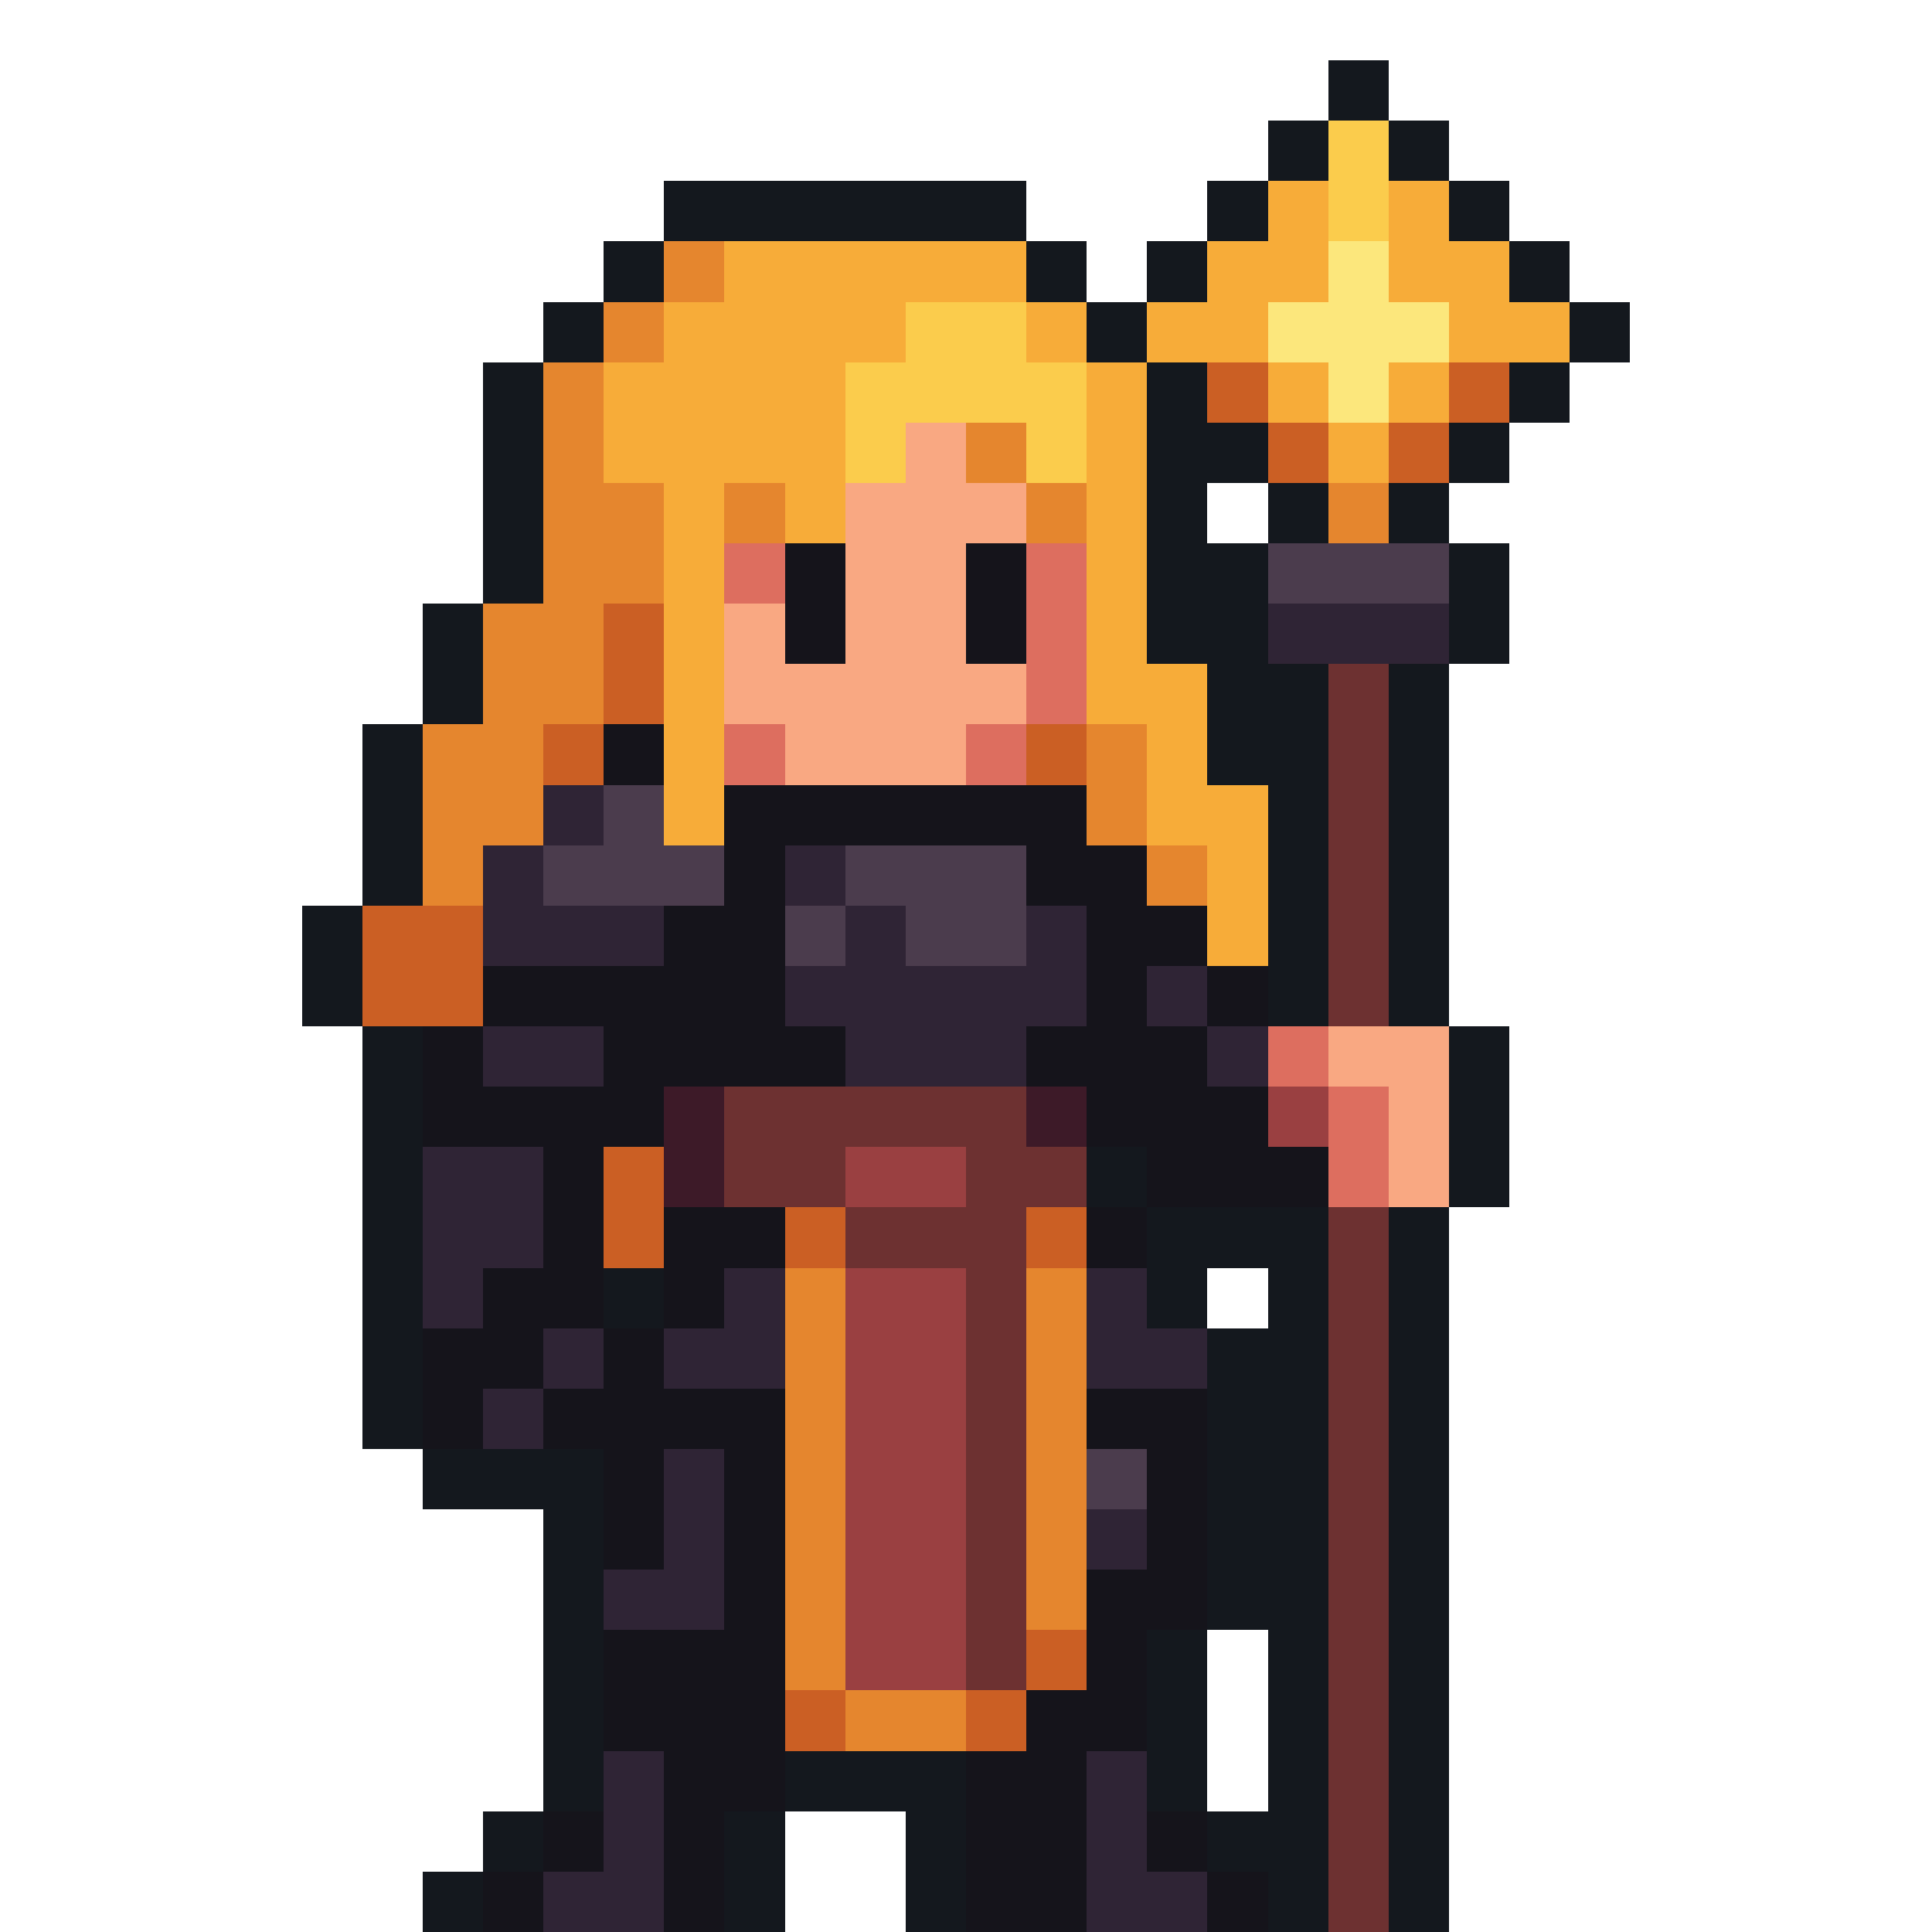
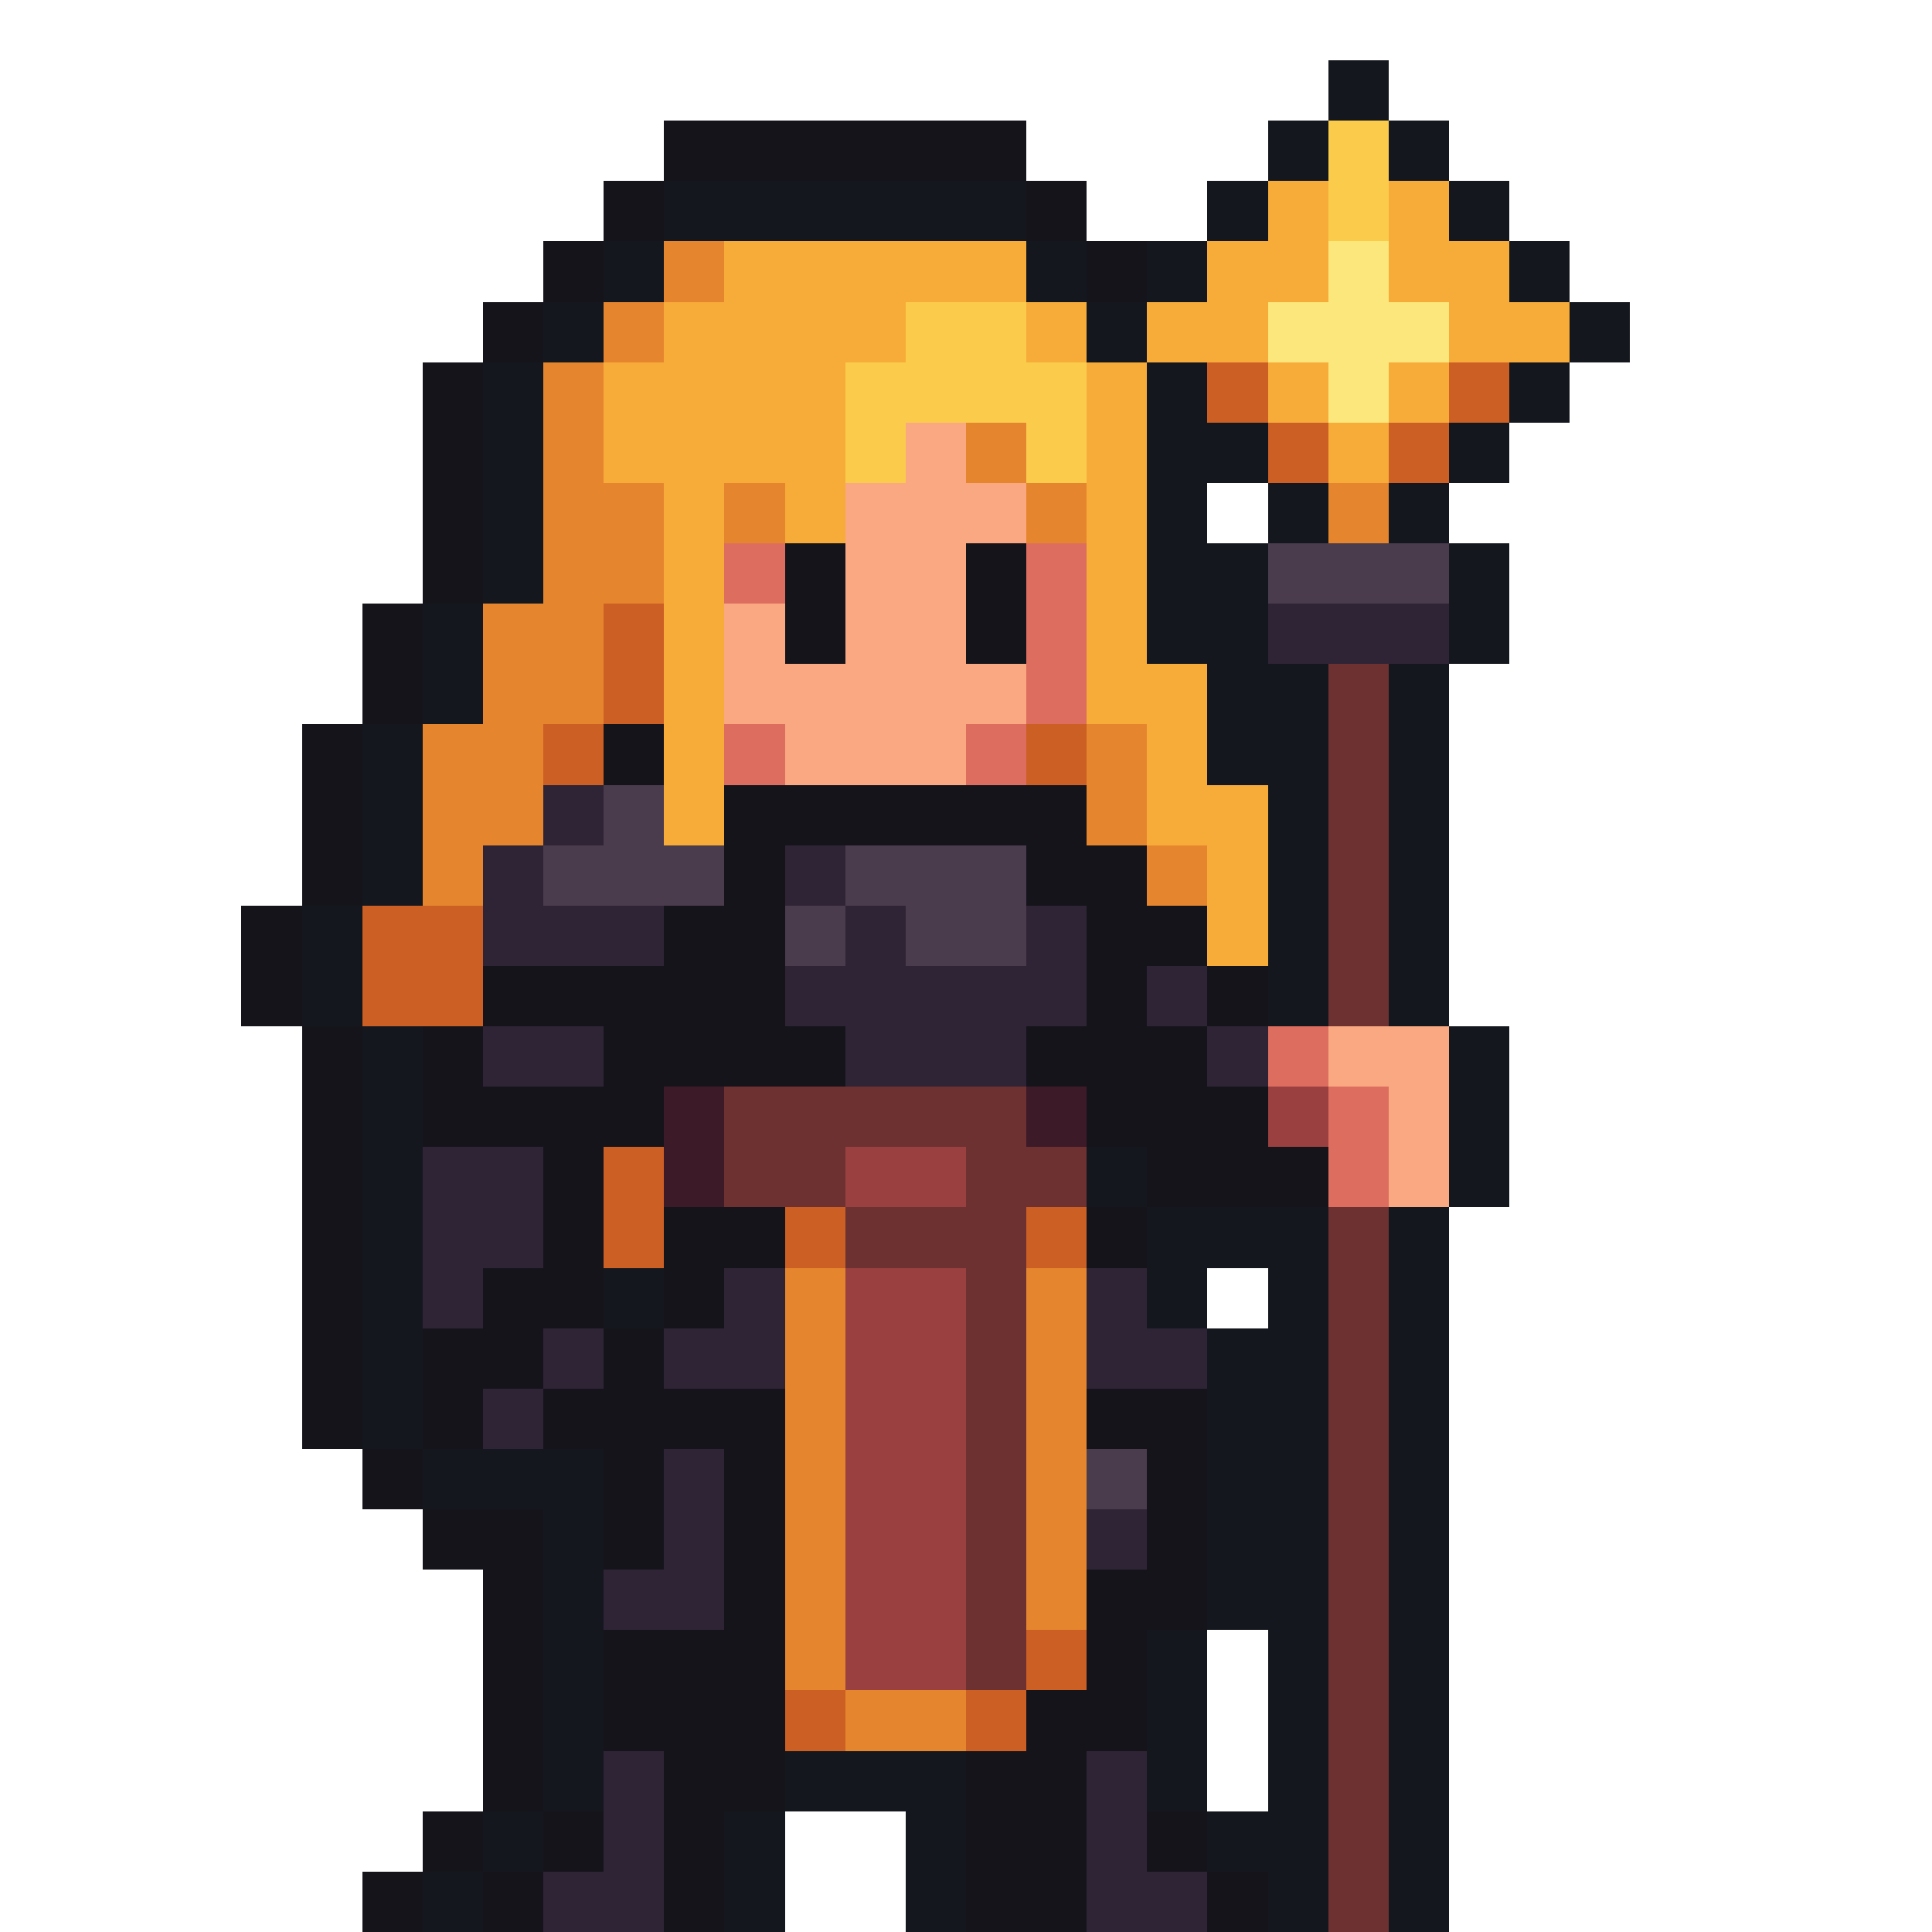
<svg xmlns="http://www.w3.org/2000/svg" version="1.1" width="32" height="32" shape-rendering="crispEdges">
  <rect x="22" y="1" width="1" height="1" fill="#14181E" />
+   <rect x="11" y="2" width="6" height="1" fill="#15141B" />
  <rect x="21" y="2" width="1" height="1" fill="#14181E" />
  <rect x="22" y="2" width="1" height="2" fill="#FBCC4C" />
  <rect x="23" y="2" width="1" height="1" fill="#14181E" />
+   <rect x="10" y="3" width="1" height="1" fill="#15141B" />
  <rect x="11" y="3" width="6" height="1" fill="#14181E" />
+   <rect x="17" y="3" width="1" height="1" fill="#15141B" />
  <rect x="20" y="3" width="1" height="1" fill="#14181E" />
  <rect x="21" y="3" width="1" height="2" fill="#F7AC39" />
  <rect x="23" y="3" width="1" height="2" fill="#F7AC39" />
  <rect x="24" y="3" width="1" height="1" fill="#14181E" />
+   <rect x="9" y="4" width="1" height="1" fill="#15141B" />
  <rect x="10" y="4" width="1" height="1" fill="#14181E" />
  <rect x="11" y="4" width="1" height="1" fill="#E5862E" />
  <rect x="12" y="4" width="5" height="1" fill="#F7AC39" />
  <rect x="17" y="4" width="1" height="1" fill="#14181E" />
+   <rect x="18" y="4" width="1" height="1" fill="#15141B" />
  <rect x="19" y="4" width="1" height="1" fill="#14181E" />
  <rect x="20" y="4" width="1" height="2" fill="#F7AC39" />
  <rect x="22" y="4" width="1" height="3" fill="#FCE77C" />
  <rect x="24" y="4" width="1" height="2" fill="#F7AC39" />
  <rect x="25" y="4" width="1" height="1" fill="#14181E" />
+   <rect x="8" y="5" width="1" height="1" fill="#15141B" />
  <rect x="9" y="5" width="1" height="1" fill="#14181E" />
  <rect x="10" y="5" width="1" height="1" fill="#E5862E" />
  <rect x="11" y="5" width="4" height="1" fill="#F7AC39" />
  <rect x="15" y="5" width="2" height="2" fill="#FBCC4C" />
  <rect x="17" y="5" width="1" height="1" fill="#F7AC39" />
  <rect x="18" y="5" width="1" height="1" fill="#14181E" />
  <rect x="19" y="5" width="1" height="1" fill="#F7AC39" />
  <rect x="21" y="5" width="1" height="1" fill="#FCE77C" />
  <rect x="23" y="5" width="1" height="1" fill="#FCE77C" />
  <rect x="25" y="5" width="1" height="1" fill="#F7AC39" />
  <rect x="26" y="5" width="1" height="1" fill="#14181E" />
+   <rect x="7" y="6" width="1" height="4" fill="#15141B" />
  <rect x="8" y="6" width="1" height="4" fill="#14181E" />
  <rect x="9" y="6" width="1" height="6" fill="#E5862E" />
  <rect x="10" y="6" width="4" height="2" fill="#F7AC39" />
  <rect x="14" y="6" width="1" height="2" fill="#FBCC4C" />
  <rect x="17" y="6" width="1" height="2" fill="#FBCC4C" />
  <rect x="18" y="6" width="1" height="6" fill="#F7AC39" />
  <rect x="19" y="6" width="1" height="5" fill="#14181E" />
  <rect x="20" y="6" width="1" height="1" fill="#CB5F24" />
  <rect x="21" y="6" width="1" height="1" fill="#F7AC39" />
  <rect x="23" y="6" width="1" height="1" fill="#F7AC39" />
  <rect x="24" y="6" width="1" height="1" fill="#CB5F24" />
  <rect x="25" y="6" width="1" height="1" fill="#14181E" />
  <rect x="15" y="7" width="1" height="6" fill="#F9A882" />
  <rect x="16" y="7" width="1" height="1" fill="#E5862E" />
  <rect x="20" y="7" width="1" height="1" fill="#14181E" />
  <rect x="21" y="7" width="1" height="1" fill="#CB5F24" />
  <rect x="22" y="7" width="1" height="1" fill="#F7AC39" />
  <rect x="23" y="7" width="1" height="1" fill="#CB5F24" />
  <rect x="24" y="7" width="1" height="1" fill="#14181E" />
  <rect x="10" y="8" width="1" height="2" fill="#E5862E" />
  <rect x="11" y="8" width="1" height="6" fill="#F7AC39" />
  <rect x="12" y="8" width="1" height="1" fill="#E5862E" />
  <rect x="13" y="8" width="1" height="1" fill="#F7AC39" />
  <rect x="14" y="8" width="1" height="5" fill="#F9A882" />
  <rect x="16" y="8" width="1" height="1" fill="#F9A882" />
  <rect x="17" y="8" width="1" height="1" fill="#E5862E" />
  <rect x="21" y="8" width="1" height="1" fill="#14181E" />
  <rect x="22" y="8" width="1" height="1" fill="#E5862E" />
  <rect x="23" y="8" width="1" height="1" fill="#14181E" />
  <rect x="12" y="9" width="1" height="1" fill="#DD6E5F" />
  <rect x="13" y="9" width="1" height="2" fill="#15141B" />
  <rect x="16" y="9" width="1" height="2" fill="#15141B" />
  <rect x="17" y="9" width="1" height="3" fill="#DD6E5F" />
  <rect x="20" y="9" width="1" height="4" fill="#14181E" />
  <rect x="21" y="9" width="3" height="1" fill="#4B3C4D" />
  <rect x="24" y="9" width="1" height="2" fill="#14181E" />
+   <rect x="6" y="10" width="1" height="2" fill="#15141B" />
  <rect x="7" y="10" width="1" height="2" fill="#14181E" />
  <rect x="8" y="10" width="1" height="4" fill="#E5862E" />
  <rect x="10" y="10" width="1" height="2" fill="#CB5F24" />
  <rect x="12" y="10" width="1" height="2" fill="#F9A882" />
  <rect x="21" y="10" width="3" height="1" fill="#2F2435" />
  <rect x="13" y="11" width="1" height="2" fill="#F9A882" />
  <rect x="16" y="11" width="1" height="1" fill="#F9A882" />
  <rect x="19" y="11" width="1" height="3" fill="#F7AC39" />
  <rect x="21" y="11" width="1" height="6" fill="#14181E" />
  <rect x="22" y="11" width="1" height="6" fill="#6D3131" />
  <rect x="23" y="11" width="1" height="6" fill="#14181E" />
+   <rect x="5" y="12" width="1" height="3" fill="#15141B" />
  <rect x="6" y="12" width="1" height="3" fill="#14181E" />
  <rect x="7" y="12" width="1" height="3" fill="#E5862E" />
  <rect x="9" y="12" width="1" height="1" fill="#CB5F24" />
  <rect x="10" y="12" width="1" height="1" fill="#15141B" />
  <rect x="12" y="12" width="1" height="1" fill="#DD6E5F" />
  <rect x="16" y="12" width="1" height="1" fill="#DD6E5F" />
  <rect x="17" y="12" width="1" height="1" fill="#CB5F24" />
  <rect x="18" y="12" width="1" height="2" fill="#E5862E" />
  <rect x="9" y="13" width="1" height="1" fill="#2F2435" />
  <rect x="10" y="13" width="1" height="2" fill="#4B3C4D" />
  <rect x="12" y="13" width="6" height="1" fill="#15141B" />
  <rect x="20" y="13" width="1" height="3" fill="#F7AC39" />
  <rect x="8" y="14" width="1" height="2" fill="#2F2435" />
  <rect x="9" y="14" width="1" height="1" fill="#4B3C4D" />
  <rect x="11" y="14" width="1" height="1" fill="#4B3C4D" />
  <rect x="12" y="14" width="1" height="4" fill="#15141B" />
  <rect x="13" y="14" width="1" height="1" fill="#2F2435" />
  <rect x="14" y="14" width="3" height="1" fill="#4B3C4D" />
  <rect x="17" y="14" width="2" height="1" fill="#15141B" />
  <rect x="19" y="14" width="1" height="1" fill="#E5862E" />
+   <rect x="4" y="15" width="1" height="2" fill="#15141B" />
  <rect x="5" y="15" width="1" height="2" fill="#14181E" />
  <rect x="6" y="15" width="2" height="2" fill="#CB5F24" />
  <rect x="9" y="15" width="2" height="1" fill="#2F2435" />
  <rect x="11" y="15" width="1" height="3" fill="#15141B" />
  <rect x="13" y="15" width="1" height="1" fill="#4B3C4D" />
  <rect x="14" y="15" width="1" height="3" fill="#2F2435" />
  <rect x="15" y="15" width="2" height="1" fill="#4B3C4D" />
  <rect x="17" y="15" width="1" height="2" fill="#2F2435" />
  <rect x="18" y="15" width="2" height="1" fill="#15141B" />
  <rect x="8" y="16" width="3" height="1" fill="#15141B" />
  <rect x="13" y="16" width="1" height="1" fill="#2F2435" />
  <rect x="15" y="16" width="2" height="2" fill="#2F2435" />
  <rect x="18" y="16" width="1" height="3" fill="#15141B" />
  <rect x="19" y="16" width="1" height="1" fill="#2F2435" />
  <rect x="20" y="16" width="1" height="1" fill="#15141B" />
+   <rect x="5" y="17" width="1" height="7" fill="#15141B" />
  <rect x="6" y="17" width="1" height="7" fill="#14181E" />
  <rect x="7" y="17" width="1" height="2" fill="#15141B" />
  <rect x="8" y="17" width="2" height="1" fill="#2F2435" />
  <rect x="10" y="17" width="1" height="2" fill="#15141B" />
  <rect x="13" y="17" width="1" height="1" fill="#15141B" />
  <rect x="17" y="17" width="1" height="1" fill="#15141B" />
  <rect x="19" y="17" width="1" height="3" fill="#15141B" />
  <rect x="20" y="17" width="1" height="1" fill="#2F2435" />
  <rect x="21" y="17" width="1" height="1" fill="#DD6E5F" />
  <rect x="22" y="17" width="2" height="1" fill="#F9A882" />
  <rect x="24" y="17" width="1" height="3" fill="#14181E" />
  <rect x="8" y="18" width="2" height="1" fill="#15141B" />
  <rect x="11" y="18" width="1" height="2" fill="#3D1A28" />
  <rect x="12" y="18" width="5" height="1" fill="#6D3131" />
  <rect x="17" y="18" width="1" height="1" fill="#3D1A28" />
  <rect x="20" y="18" width="1" height="2" fill="#15141B" />
  <rect x="21" y="18" width="1" height="1" fill="#9A4041" />
  <rect x="22" y="18" width="1" height="2" fill="#DD6E5F" />
  <rect x="23" y="18" width="1" height="2" fill="#F9A882" />
  <rect x="7" y="19" width="2" height="2" fill="#2F2435" />
  <rect x="9" y="19" width="1" height="3" fill="#15141B" />
  <rect x="10" y="19" width="1" height="2" fill="#CB5F24" />
  <rect x="12" y="19" width="2" height="1" fill="#6D3131" />
  <rect x="14" y="19" width="2" height="1" fill="#9A4041" />
  <rect x="16" y="19" width="2" height="1" fill="#6D3131" />
  <rect x="18" y="19" width="1" height="1" fill="#14181E" />
  <rect x="21" y="19" width="1" height="1" fill="#15141B" />
  <rect x="11" y="20" width="2" height="1" fill="#15141B" />
  <rect x="13" y="20" width="1" height="1" fill="#CB5F24" />
  <rect x="14" y="20" width="3" height="1" fill="#6D3131" />
  <rect x="17" y="20" width="1" height="1" fill="#CB5F24" />
  <rect x="18" y="20" width="1" height="1" fill="#15141B" />
  <rect x="19" y="20" width="3" height="1" fill="#14181E" />
  <rect x="22" y="20" width="1" height="12" fill="#6D3131" />
  <rect x="23" y="20" width="1" height="12" fill="#14181E" />
  <rect x="7" y="21" width="1" height="1" fill="#2F2435" />
  <rect x="8" y="21" width="1" height="2" fill="#15141B" />
  <rect x="10" y="21" width="1" height="1" fill="#14181E" />
  <rect x="11" y="21" width="1" height="1" fill="#15141B" />
  <rect x="12" y="21" width="1" height="2" fill="#2F2435" />
  <rect x="13" y="21" width="1" height="7" fill="#E5862E" />
  <rect x="14" y="21" width="2" height="7" fill="#9A4041" />
  <rect x="16" y="21" width="1" height="7" fill="#6D3131" />
  <rect x="17" y="21" width="1" height="6" fill="#E5862E" />
  <rect x="18" y="21" width="1" height="2" fill="#2F2435" />
  <rect x="19" y="21" width="1" height="1" fill="#14181E" />
  <rect x="21" y="21" width="1" height="11" fill="#14181E" />
  <rect x="7" y="22" width="1" height="2" fill="#15141B" />
  <rect x="9" y="22" width="1" height="1" fill="#2F2435" />
  <rect x="10" y="22" width="1" height="4" fill="#15141B" />
  <rect x="11" y="22" width="1" height="1" fill="#2F2435" />
  <rect x="19" y="22" width="1" height="1" fill="#2F2435" />
  <rect x="20" y="22" width="1" height="5" fill="#14181E" />
  <rect x="8" y="23" width="1" height="1" fill="#2F2435" />
  <rect x="9" y="23" width="1" height="1" fill="#15141B" />
  <rect x="11" y="23" width="2" height="1" fill="#15141B" />
  <rect x="18" y="23" width="2" height="1" fill="#15141B" />
+   <rect x="6" y="24" width="1" height="1" fill="#15141B" />
  <rect x="7" y="24" width="3" height="1" fill="#14181E" />
  <rect x="11" y="24" width="1" height="3" fill="#2F2435" />
  <rect x="12" y="24" width="1" height="6" fill="#15141B" />
  <rect x="18" y="24" width="1" height="1" fill="#4B3C4D" />
  <rect x="19" y="24" width="1" height="3" fill="#15141B" />
+   <rect x="7" y="25" width="2" height="1" fill="#15141B" />
  <rect x="9" y="25" width="1" height="5" fill="#14181E" />
  <rect x="18" y="25" width="1" height="1" fill="#2F2435" />
+   <rect x="8" y="26" width="1" height="4" fill="#15141B" />
  <rect x="10" y="26" width="1" height="1" fill="#2F2435" />
  <rect x="18" y="26" width="1" height="3" fill="#15141B" />
  <rect x="10" y="27" width="2" height="2" fill="#15141B" />
  <rect x="17" y="27" width="1" height="1" fill="#CB5F24" />
  <rect x="19" y="27" width="1" height="3" fill="#14181E" />
  <rect x="13" y="28" width="1" height="1" fill="#CB5F24" />
  <rect x="14" y="28" width="2" height="1" fill="#E5862E" />
  <rect x="16" y="28" width="1" height="1" fill="#CB5F24" />
  <rect x="17" y="28" width="1" height="4" fill="#15141B" />
  <rect x="10" y="29" width="1" height="3" fill="#2F2435" />
  <rect x="11" y="29" width="1" height="3" fill="#15141B" />
  <rect x="13" y="29" width="3" height="1" fill="#14181E" />
  <rect x="16" y="29" width="1" height="3" fill="#15141B" />
  <rect x="18" y="29" width="1" height="3" fill="#2F2435" />
+   <rect x="7" y="30" width="1" height="1" fill="#15141B" />
  <rect x="8" y="30" width="1" height="1" fill="#14181E" />
  <rect x="9" y="30" width="1" height="1" fill="#15141B" />
  <rect x="12" y="30" width="1" height="2" fill="#14181E" />
  <rect x="15" y="30" width="1" height="2" fill="#14181E" />
  <rect x="19" y="30" width="1" height="1" fill="#15141B" />
  <rect x="20" y="30" width="1" height="1" fill="#14181E" />
+   <rect x="6" y="31" width="1" height="1" fill="#15141B" />
  <rect x="7" y="31" width="1" height="1" fill="#14181E" />
  <rect x="8" y="31" width="1" height="1" fill="#15141B" />
  <rect x="9" y="31" width="1" height="1" fill="#2F2435" />
  <rect x="19" y="31" width="1" height="1" fill="#2F2435" />
  <rect x="20" y="31" width="1" height="1" fill="#15141B" />
</svg>
